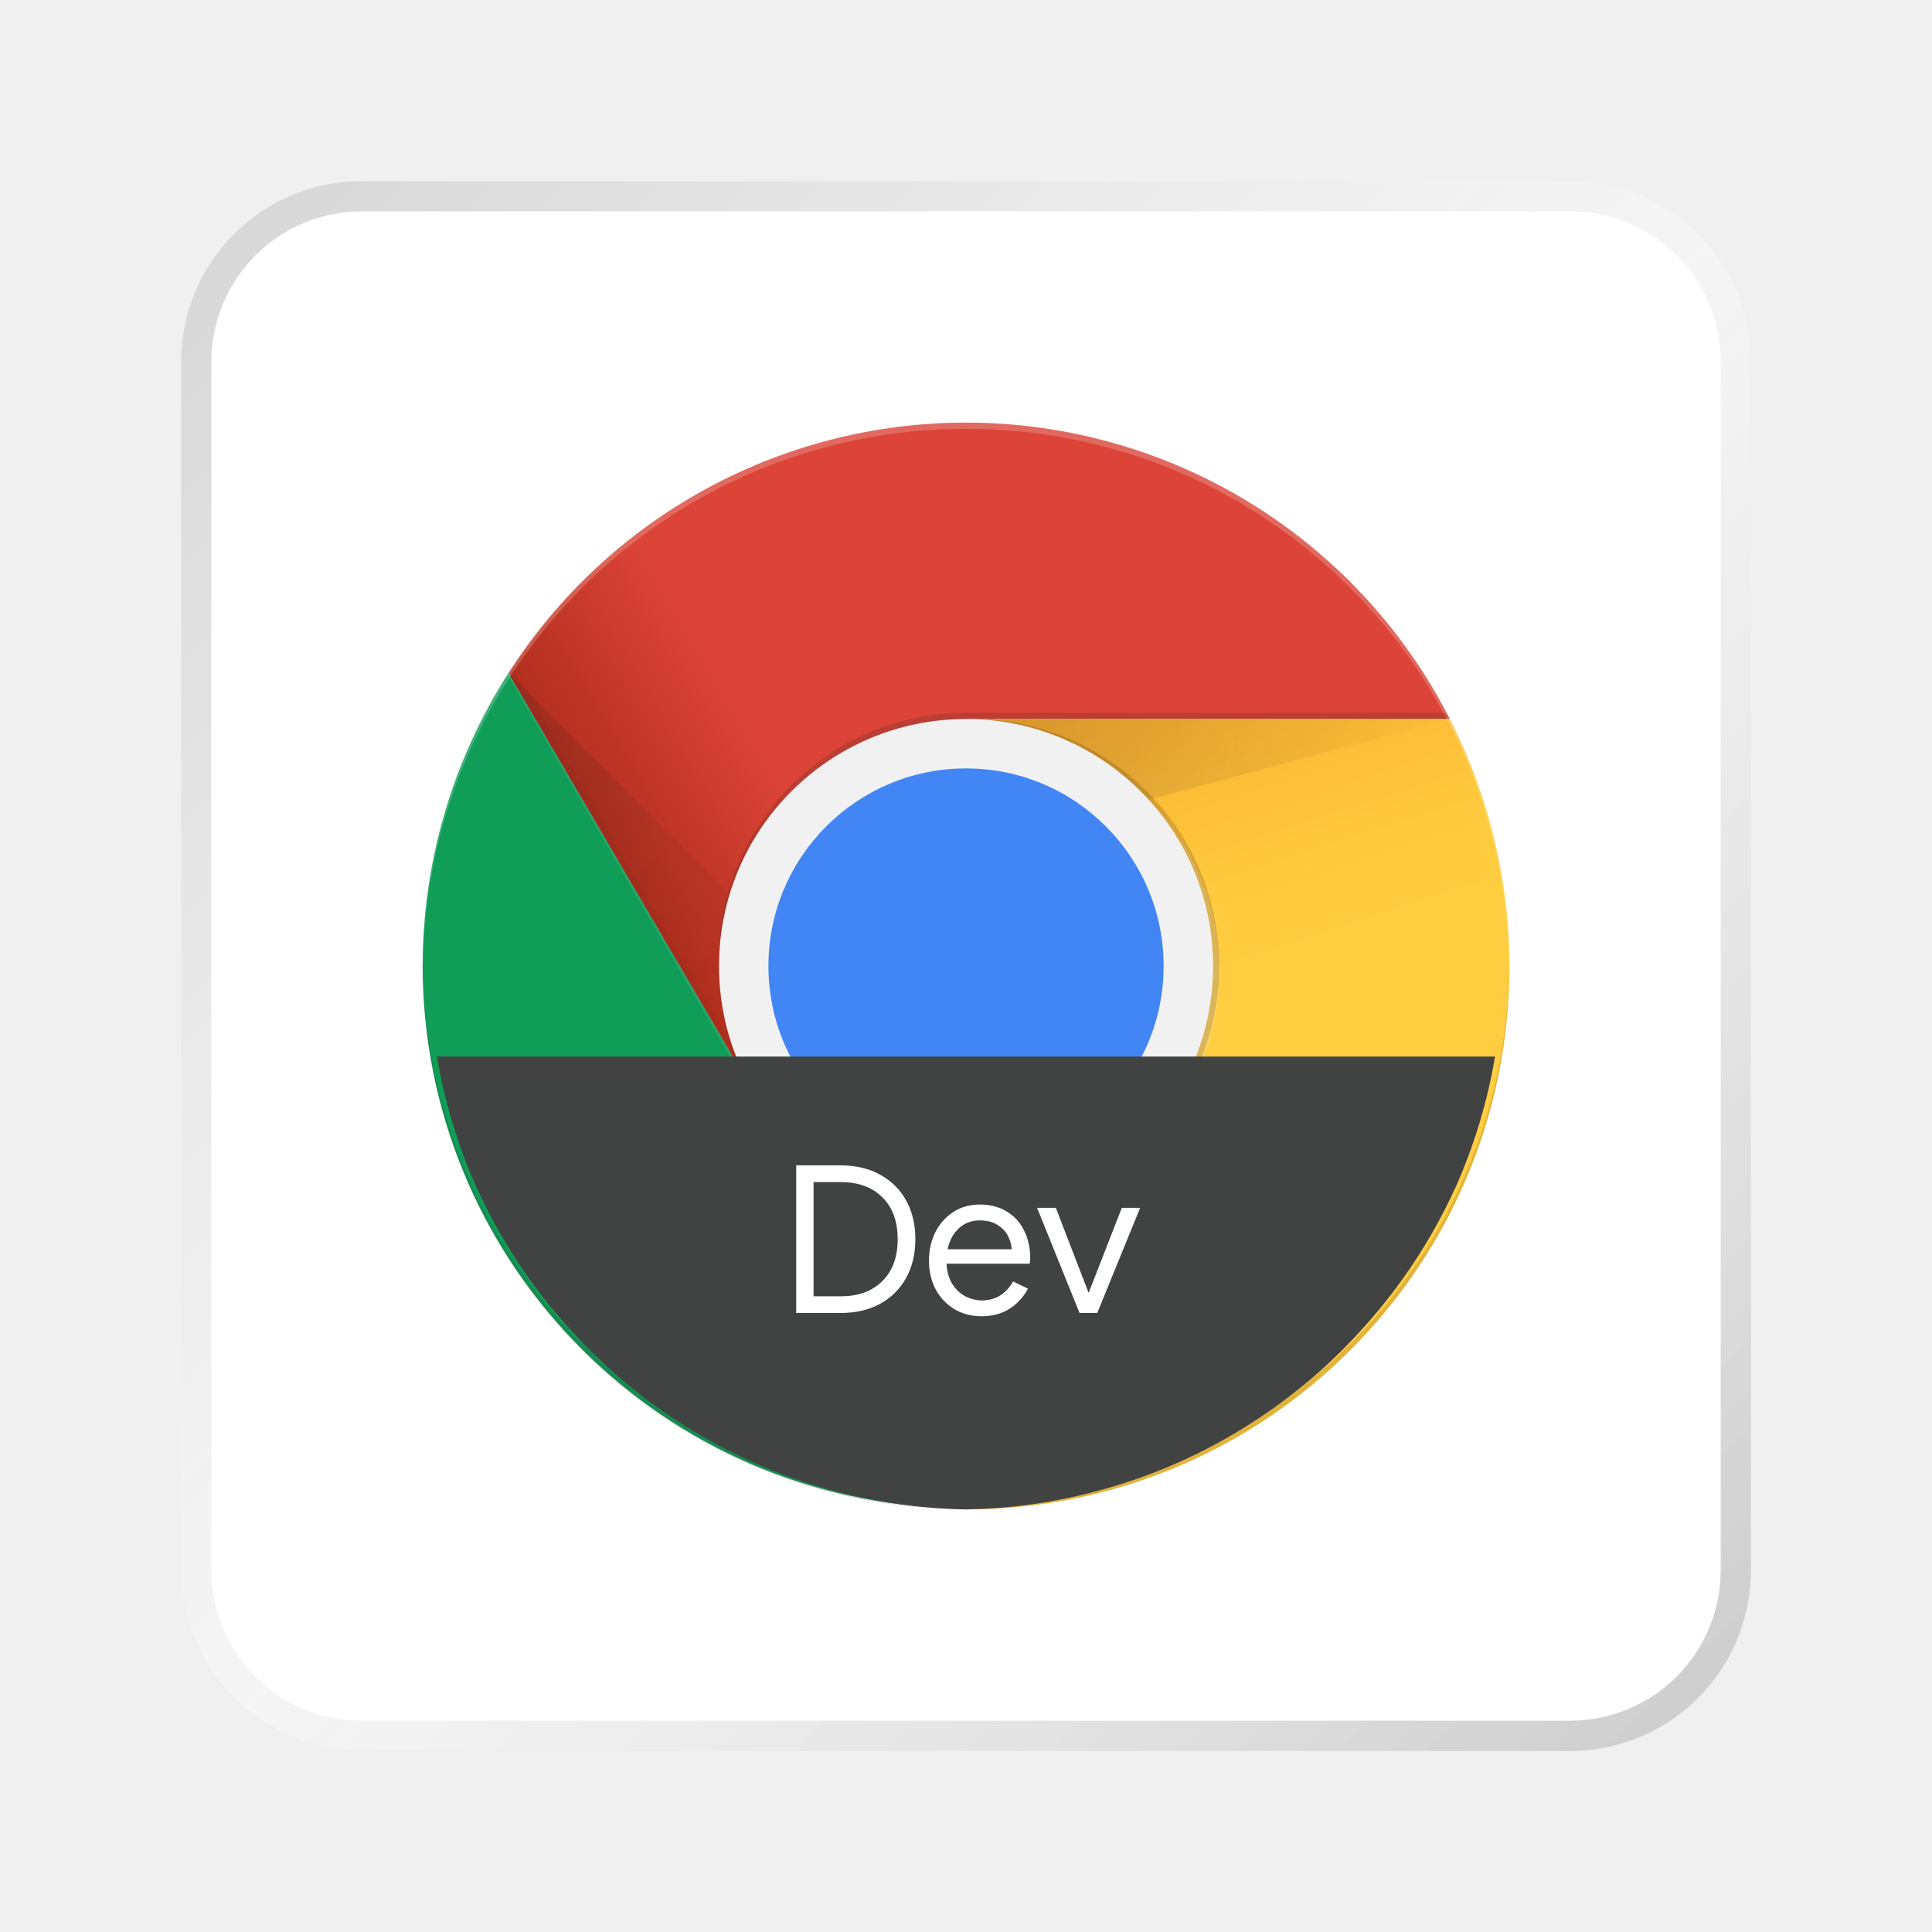
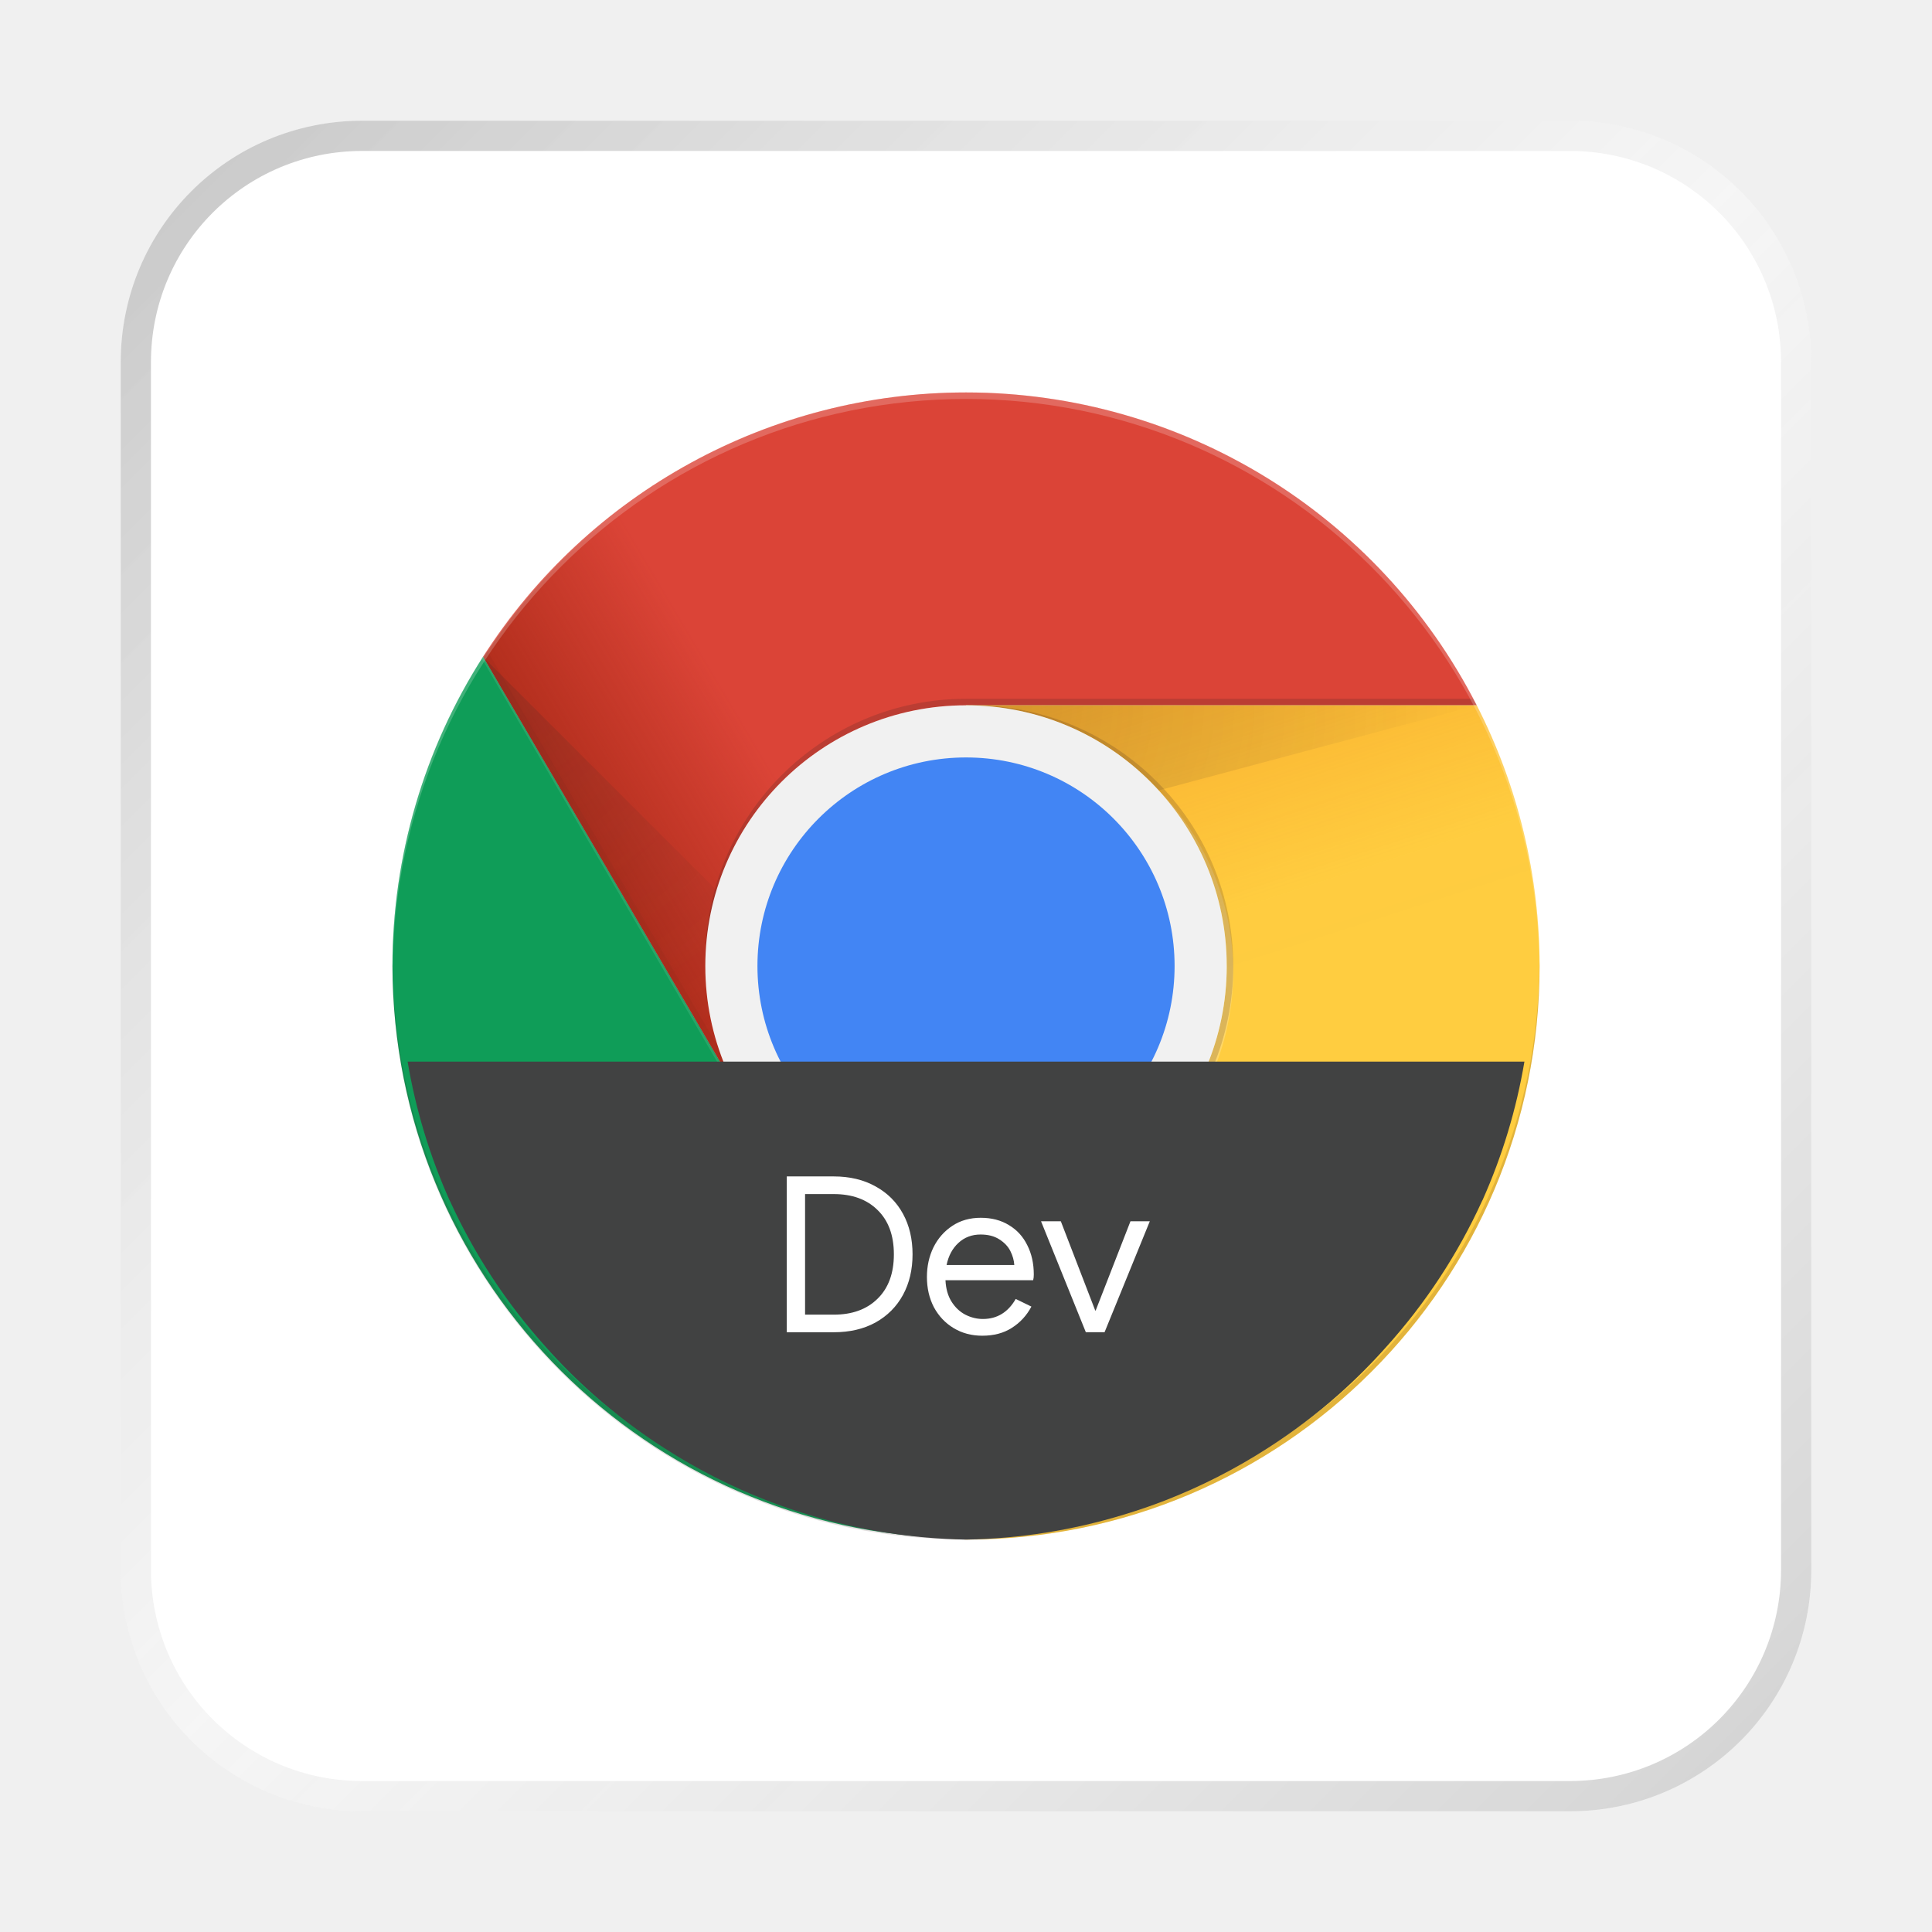
<svg xmlns="http://www.w3.org/2000/svg" xmlns:xlink="http://www.w3.org/1999/xlink" width="64" height="64" viewBox="0 0 16.933 16.933" version="1.1" id="svg5">
  <defs id="defs2">
-     <linearGradient id="linearGradient37218">
-       <stop style="stop-color:#1a1a1a;stop-opacity:1" offset="0" id="stop37214" />
-       <stop style="stop-color:#afafaf;stop-opacity:0.4" offset="0.497" id="stop37220" />
-       <stop style="stop-color:#4d4d4d;stop-opacity:1" offset="1" id="stop37216" />
-     </linearGradient>
-     <linearGradient xlink:href="#linearGradient37218" id="linearGradient881" x1="64.208" y1="64.063" x2="0.305" y2="0.135" gradientUnits="userSpaceOnUse" />
    <linearGradient xlink:href="#linearGradient8986" id="linearGradient8988" x1="343.899" y1="131.772" x2="288.639" y2="105.745" gradientUnits="userSpaceOnUse" gradientTransform="translate(27.10082,13.35454)" />
    <linearGradient id="linearGradient8986">
      <stop style="stop-color:#055524;stop-opacity:0.4" offset="0" id="stop8982" />
      <stop style="stop-color:#055524;stop-opacity:0.002" offset="0.33" id="stop9592" />
      <stop style="stop-color:#055524;stop-opacity:0;" offset="1" id="stop8984" />
    </linearGradient>
    <linearGradient xlink:href="#linearGradient5320" id="linearGradient5322" x1="339.975" y1="29.645" x2="359.899" y2="91.645" gradientUnits="userSpaceOnUse" gradientTransform="translate(27.10082,13.35454)" />
    <linearGradient id="linearGradient5320">
      <stop style="stop-color:#ea6100;stop-opacity:0.302" offset="0" id="stop5316" />
      <stop style="stop-color:#ea6100;stop-opacity:0.003" offset="0.66" id="stop5388" />
      <stop style="stop-color:#ea6100;stop-opacity:0;" offset="1" id="stop5318" />
    </linearGradient>
    <linearGradient xlink:href="#linearGradient7553" id="linearGradient7555" x1="257.792" y1="63.645" x2="308.255" y2="33.645" gradientUnits="userSpaceOnUse" gradientTransform="translate(27.19066,13.45416)" />
    <linearGradient id="linearGradient7553">
      <stop style="stop-color:#a52714;stop-opacity:0.992" offset="0" id="stop7549" />
      <stop style="stop-color:#a52714;stop-opacity:0" offset="0.66" id="stop7777" />
      <stop style="stop-color:#a52714;stop-opacity:0;" offset="1" id="stop7551" />
    </linearGradient>
    <radialGradient xlink:href="#linearGradient29324" id="radialGradient29326" cx="359.702" cy="117.085" fx="359.702" fy="117.085" r="19.41" gradientTransform="matrix(3.472954,0,0,3.560021,-905.1904,-322.307)" gradientUnits="userSpaceOnUse" />
    <linearGradient id="linearGradient29324">
      <stop style="stop-color:#263238;stop-opacity:0.2" offset="0" id="stop29320" />
      <stop style="stop-color:#263238;stop-opacity:0;" offset="1" id="stop29322" />
    </linearGradient>
    <radialGradient xlink:href="#linearGradient27513" id="radialGradient27515" cx="349" cy="20.275" fx="349" fy="20.275" r="39.2" gradientTransform="matrix(2.020408,0,0,1.899872,-356.1224,10.48008)" gradientUnits="userSpaceOnUse" />
    <linearGradient id="linearGradient27513">
      <stop style="stop-color:#3e2723;stop-opacity:0.2" offset="0" id="stop27509" />
      <stop style="stop-color:#3e2723;stop-opacity:0" offset="1" id="stop27511" />
    </linearGradient>
    <radialGradient xlink:href="#linearGradient27513" id="radialGradient35106" cx="274.88" cy="46.55" fx="274.88" fy="46.55" r="28.625" gradientTransform="matrix(2.397375,0,0,2.439301,-384.0969,-71.98697)" gradientUnits="userSpaceOnUse" />
+     <linearGradient xlink:href="#linearGradient37218" id="linearGradient1781" x1="2.8346456e-08" y1="2.2677165e-07" x2="64" y2="64" gradientUnits="userSpaceOnUse" gradientTransform="scale(0.2645833)" />
+     <linearGradient id="linearGradient37218">
+       <stop style="stop-color:#1a1a1a;stop-opacity:1" offset="0" id="stop37214" />
+       <stop style="stop-color:#afafaf;stop-opacity:0.4" offset="0.497" id="stop37220" />
+       <stop style="stop-color:#4d4d4d;stop-opacity:1" offset="1" id="stop37216" />
+     </linearGradient>
  </defs>
-   <path id="rect846-3" style="fill:#ffffff;stroke-width:0.338;fill-opacity:1" d="m 3.175,1.587 h 10.583 c 0.879,0 1.587,0.708 1.587,1.587 v 10.583 c 0,0.879 -0.708,1.587 -1.587,1.587 H 3.175 c -0.879,0 -1.587,-0.708 -1.587,-1.587 V 3.175 c 0,-0.879 0.708,-1.587 1.587,-1.587 z" />
-   <path id="rect846" style="opacity:0.3;fill:url(#linearGradient881);stroke-width:1.276;fill-opacity:1" d="M 12 6 C 8.676 6 6 8.676 6 12 L 6 52 C 6 55.324 8.676 58 12 58 L 52 58 C 55.324 58 58 55.324 58 52 L 58 12 C 58 8.676 55.324 6 52 6 L 12 6 z M 12 7 L 52 7 C 54.77 7 57 9.23 57 12 L 57 52 C 57 54.77 54.77 57 52 57 L 12 57 C 9.23 57 7 54.77 7 52 L 7 12 C 7 9.23 9.23 7 12 7 z " transform="scale(0.2645833)" />
-   <g id="g38077" transform="matrix(0.05411932,0,0,0.05411932,-10.42098,3.650047)">
+   <path id="rect863" style="fill:#ffffff;stroke-width:0.265" d="M 3.175,1.058 H 13.758 c 1.173,0 2.117,0.944 2.117,2.117 V 13.758 c 0,1.173 -0.944,2.117 -2.117,2.117 H 3.175 c -1.173,0 -2.117,-0.944 -2.117,-2.117 V 3.175 c 0,-1.173 0.944,-2.117 2.117,-2.117 z" />
+   <path id="rect1345" style="opacity:0.3;fill:url(#linearGradient1781);fill-opacity:1;stroke-width:0.265" d="m 3.175,1.058 c -1.173,0 -2.117,0.944 -2.117,2.117 V 13.758 c 0,1.173 0.944,2.117 2.117,2.117 H 13.758 c 1.173,0 2.117,-0.944 2.117,-2.117 V 3.175 c 0,-1.173 -0.944,-2.117 -2.117,-2.117 z m 0,0.265 H 13.758 c 1.026,0 1.852,0.826 1.852,1.852 V 13.758 c 0,1.026 -0.826,1.852 -1.852,1.852 H 3.175 c -1.026,0 -1.852,-0.826 -1.852,-1.852 V 3.175 c 0,-1.026 0.826,-1.852 1.852,-1.852 z" />
+   <g id="g38077" transform="matrix(0.05712595,0,0,0.05712595,-11.47029,3.382457)">
    <path id="path2795" style="fill:#db4437;fill-opacity:1;stroke-width:0.951" d="M 349,1 A 88,88 0 0 0 274.893,41.563 L 314.35,109 C 315.299,108.6 349,49 349,49 h 78.355 A 88,88 0 0 0 349,1 Z" />
    <path id="path2999" style="fill:#0f9d58;fill-opacity:1;stroke-width:1.042" d="M 274.908,41.535 A 88,88 0 0 0 261,89 88,88 0 0 0 345.076,176.719 l 38.664,-67.619 h -69.301 z" />
    <path id="path2999-9" style="fill:url(#linearGradient8988);fill-opacity:1;stroke-width:1.042" d="M 274.908,41.535 A 88,88 0 0 0 261,89 88,88 0 0 0 345.076,176.719 l 38.664,-67.619 h -69.301 z" />
    <path id="path4009" style="fill:#ffcd40;fill-opacity:1;stroke-width:0.94" d="m 349,49 34.74,60.1 -38.664,67.619 c 1.306,0.123 2.614,0.217 3.924,0.281 48.601,0 88,-39.399 88,-88 -0.009,-13.908 -3.314,-27.616 -9.645,-40 z" />
    <path id="path4009-7" style="fill:url(#linearGradient5322);fill-opacity:1;stroke-width:0.94" d="m 349,49 34.74,60.1 -38.664,67.619 c 1.306,0.123 2.614,0.217 3.924,0.281 48.601,0 88,-39.399 88,-88 -0.009,-13.908 -3.314,-27.616 -9.645,-40 z" />
    <path id="rect37027" style="fill:#3e2723;fill-opacity:0.149" d="m 274.553,39.645 a 88,88 0 0 0 -0.566,0.756 l -0.078,0.135 39.539,67.801 0.861,-0.5 z" transform="translate(1,1)" />
    <path id="path2795-2" style="fill:url(#linearGradient7555);fill-opacity:1;stroke-width:0.951" d="m 349.09,1.1 a 88,88 0 0 0 -74.107,40.563 l 39.457,67.437 c 0.95,-0.4 34.65,-60 34.65,-60 h 78.355 A 88,88 0 0 0 349.09,1.1 Z" />
    <path id="path10302" style="fill:#3e2723;fill-opacity:0.2;stroke-width:0.861" d="m 348,47 c -22.091,0 -40,17.909 -40,40 0.012,0.167 0.025,0.333 0.039,0.5 C 308.313,65.619 326.118,48.02 348,48 h 78.355 a 88,88 0 0 0 -0.59,-1 z" transform="translate(1,1)" />
    <path id="rect11816" style="fill:url(#radialGradient29326);fill-opacity:1" d="m 383.896,108.819 -17.86,-10.3 -20.96,78.2 z" />
    <path id="rect12627" style="fill:#ffffff;fill-opacity:0.2" d="M 376.807,60.264 C 383.984,67.714 387.996,77.655 388,88 l -5.26,20.1 -38.664,67.619 c 0.268,0.025 0.537,0.036 0.805,0.059 l 37.48,-64.766 c 0.488,-0.78 0.949,-1.577 1.383,-2.389 l 0.98,-1.695 -0.076,0.037 C 387.482,101.398 388.972,95.246 389,89 388.995,78.165 384.595,67.796 376.807,60.264 Z" transform="translate(1,1)" />
    <path id="path13191" style="fill:#3e2723;fill-opacity:0.1;stroke-width:0.986" d="M 349,48 A 40,40 0 0 0 348.742,48.018 40,40 0 0 1 388,88 40,40 0 0 1 348.5,127.965 40,40 0 0 0 349,128 40,40 0 0 0 389,88 40,40 0 0 0 349,48 Z" transform="translate(1,1)" />
    <path id="path13191-8" style="fill:#3e2723;fill-opacity:0.1;stroke-width:0.986" d="m 350,49 a 40,40 0 0 0 -0.258,0.018 A 40,40 0 0 1 389,89 40,40 0 0 1 349.5,128.965 40,40 0 0 0 350,129 a 40,40 0 0 0 40,-40 40,40 0 0 0 -40,-40 z" />
    <path id="rect14116" style="fill:url(#radialGradient27515);fill-opacity:1" d="m 349,49 h 78.4 L 349,69.95 Z" />
    <path id="path111-3" d="m 273.908,40.535 a 88,88 0 0 0 -0.178,0.316 l 39.82,68.248 c 6.92,11.94 19.8,20 34.6,20 12.632,0 23.849,-5.876 31.172,-15.023 l 3.309,-5.785 c -6.947,11.833 -19.761,19.809 -34.48,19.809 -14.8,0 -27.7,-8.06 -34.6,-20 h -0.041 -0.07 z" style="fill:#ffffff;fill-opacity:0.1" transform="translate(1,1)" />
    <path id="path33289" style="fill:#ffffff;fill-opacity:0.2;stroke-width:0.906" d="m 348,0 a 88,88 0 0 0 -88,88 88,88 0 0 0 0.035,0.5 A 88,88 0 0 1 348,1 88,88 0 0 1 435.982,88.254 88,88 0 0 0 436,88 88,88 0 0 0 348,0 Z" transform="translate(1,1)" />
    <path id="rect34189" style="fill:url(#radialGradient35106);fill-opacity:1" d="m 274.893,41.563 57.25,57.24 -17.78,10.41 z" />
    <path id="path35564" style="fill:#3e2723;fill-opacity:0.149;stroke-width:0.983" d="M 435.982,87.254 A 88,88 0 0 1 348,175 88,88 0 0 1 260.035,87.5 88,88 0 0 0 260,88 a 88,88 0 0 0 88,88 88,88 0 0 0 88,-88 88,88 0 0 0 -0.018,-0.746 z" transform="translate(1,1)" />
    <path id="rect35898" style="fill:#263238;fill-opacity:0.149" d="m 382.631,108.291 -1.66,0.881 -38.012,66.467 a 88,88 0 0 0 1.105,0.08 z" transform="translate(1,1)" />
    <circle style="fill:#f1f1f1;fill-opacity:1;stroke-width:1.077" id="path10697" cx="349" cy="89" r="40" />
    <circle style="fill:#4285f4;fill-opacity:1;stroke-width:1.348" id="path11362" cx="349" cy="89" r="32" />
    <path id="path39619" style="opacity:1;fill:#414242;fill-opacity:1;stroke-width:5.235;stroke-linecap:round;stroke-linejoin:round" d="m 14.475,35 a 18,18 0 0 0 0.002,0.006 18,18 0 0 0 1.311,4.336 18,18 0 0 0 0.016,0.029 18,18 0 0 0 3.008,4.582 18,18 0 0 0 1.488,1.488 18,18 0 0 0 2.232,1.688 18,18 0 0 0 3.244,1.652 18,18 0 0 0 1.273,0.436 A 18,18 0 0 0 32,50 a 18,18 0 0 0 4.951,-0.783 18,18 0 0 0 1.273,-0.436 18,18 0 0 0 3.244,-1.652 18,18 0 0 0 2.232,-1.688 18,18 0 0 0 1.488,-1.488 18,18 0 0 0 3.008,-4.582 18,18 0 0 0 0.016,-0.029 18,18 0 0 0 1.311,-4.336 18,18 0 0 0 0.002,-0.006 z" transform="matrix(4.888889,0,0,4.888889,192.5556,-67.44444)" />
    <path id="path52343" style="font-size:33.394px;line-height:1.25;font-family:'Google Sans';-inkscape-font-specification:'Google Sans';fill:#ffffff;stroke-width:0.171" d="m 26.375,38.602 v 4.891 h 1.475 c 0.501,0 0.939,-0.102 1.312,-0.307 0.373,-0.209 0.661,-0.498 0.861,-0.867 0.2,-0.369 0.299,-0.793 0.299,-1.271 0,-0.478 -0.098,-0.901 -0.299,-1.27 -0.2,-0.369 -0.488,-0.656 -0.861,-0.861 -0.373,-0.209 -0.812,-0.314 -1.312,-0.314 z m 0.574,0.555 h 0.9 c 0.578,0 1.036,0.166 1.373,0.498 0.342,0.332 0.514,0.796 0.514,1.393 0,0.597 -0.172,1.062 -0.514,1.395 -0.337,0.332 -0.795,0.498 -1.373,0.498 h -0.9 z m 5.512,0.744 c -0.337,0 -0.634,0.083 -0.889,0.252 -0.255,0.168 -0.453,0.393 -0.594,0.676 -0.137,0.282 -0.205,0.593 -0.205,0.93 -10e-7,0.351 0.073,0.667 0.219,0.949 0.15,0.278 0.357,0.497 0.621,0.656 0.264,0.159 0.564,0.238 0.896,0.238 0.364,0 0.673,-0.082 0.928,-0.246 0.26,-0.164 0.465,-0.386 0.615,-0.668 l -0.492,-0.24 c -0.241,0.419 -0.585,0.629 -1.031,0.629 -0.191,0 -0.375,-0.046 -0.553,-0.137 -0.173,-0.091 -0.318,-0.228 -0.432,-0.41 -0.114,-0.182 -0.176,-0.406 -0.189,-0.67 h 2.752 c 0.014,-0.05 0.02,-0.109 0.02,-0.178 0,-0.346 -0.068,-0.653 -0.205,-0.922 -0.132,-0.269 -0.322,-0.477 -0.572,-0.627 -0.25,-0.155 -0.547,-0.232 -0.889,-0.232 z m 1.893,0.109 1.406,3.482 h 0.588 l 1.42,-3.482 h -0.607 l -1.092,2.801 h -0.014 L 34.975,40.01 Z m -1.898,0.416 c 0.237,0 0.431,0.05 0.586,0.15 0.159,0.1 0.277,0.223 0.35,0.369 0.073,0.146 0.114,0.292 0.123,0.438 h -2.125 c 0.059,-0.287 0.182,-0.518 0.369,-0.691 0.191,-0.178 0.424,-0.266 0.697,-0.266 z" transform="matrix(4.888889,0,0,4.888889,192.5556,-67.44444)" />
  </g>
</svg>
